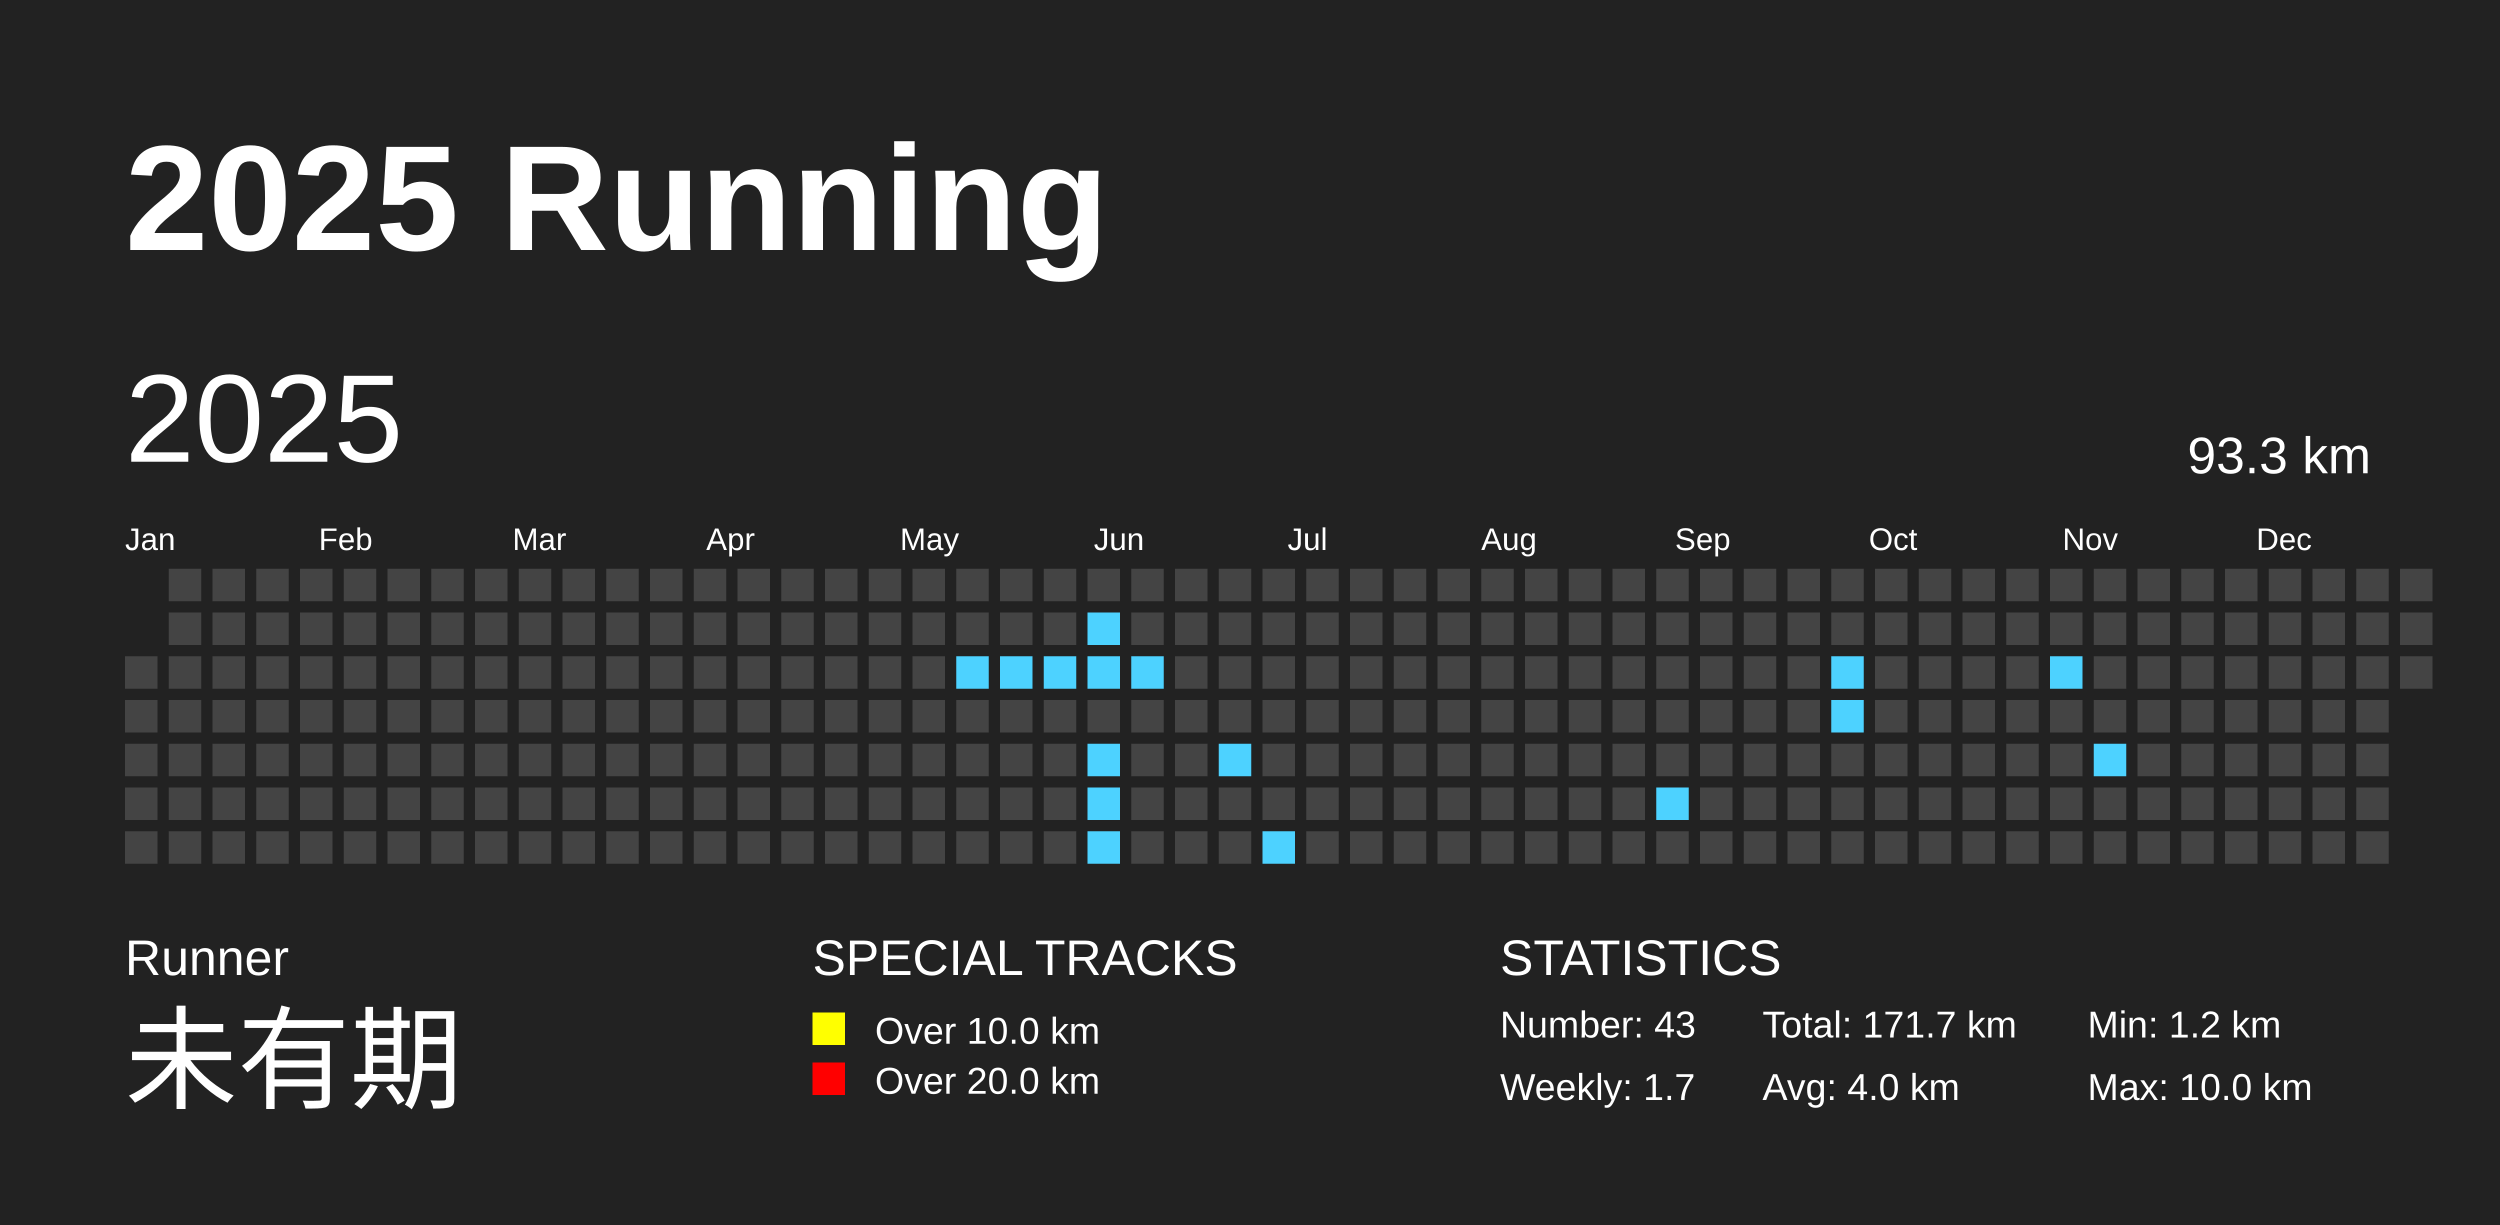
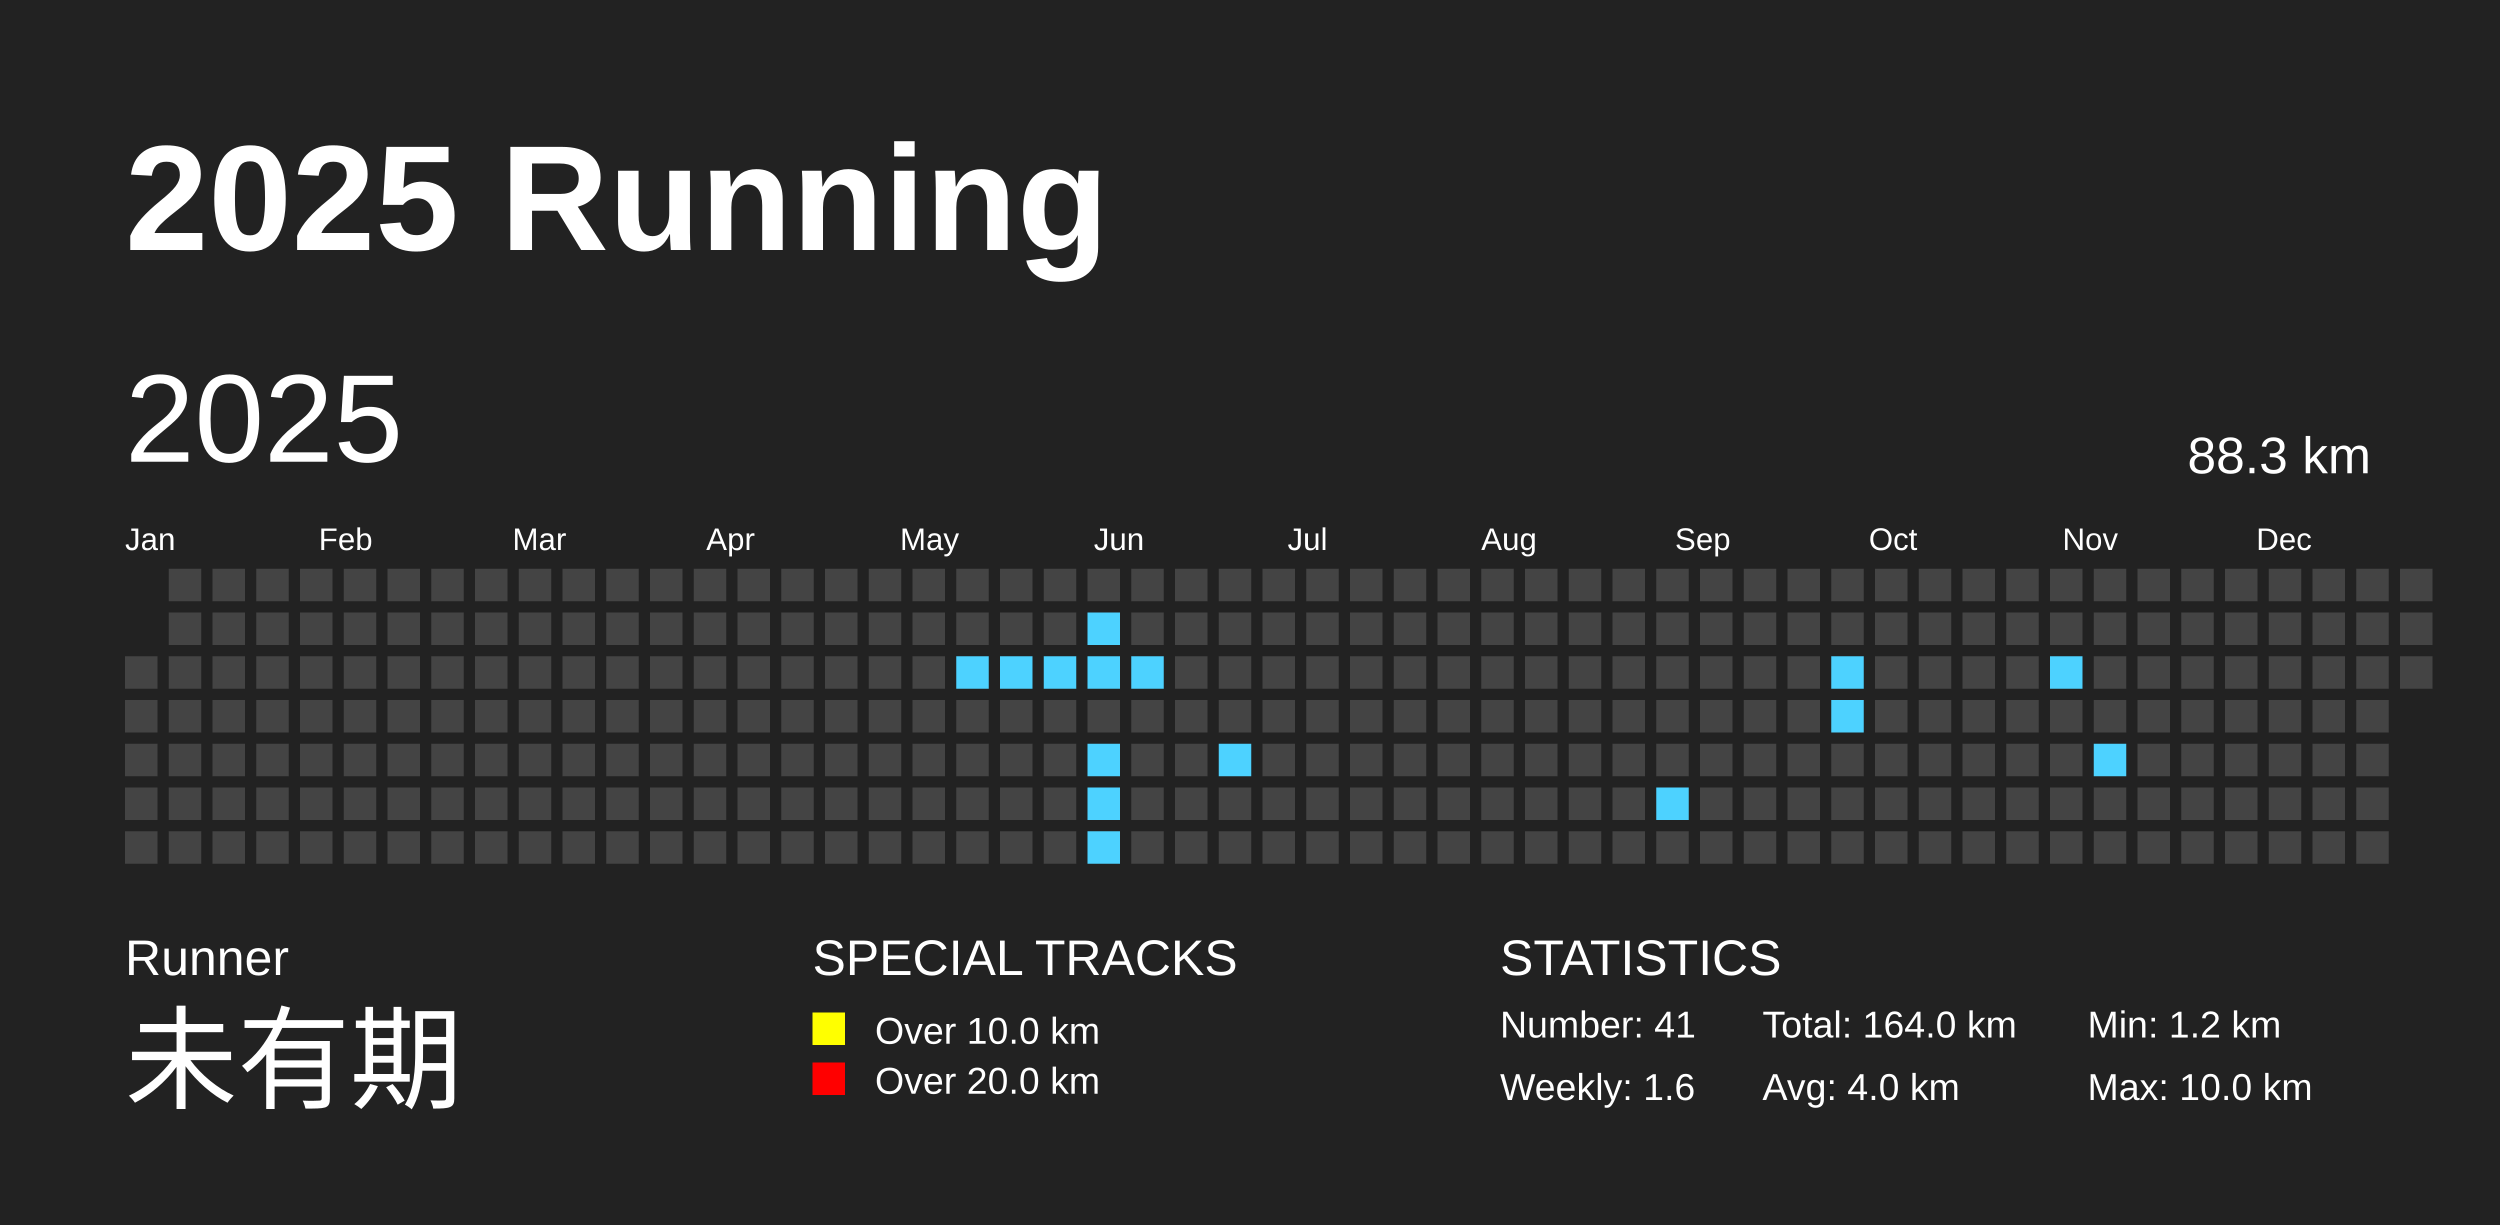
<svg xmlns="http://www.w3.org/2000/svg" baseProfile="full" height="98mm" version="1.1" viewBox="0,0,200,98" width="200mm">
  <defs>
    <pattern height="2" id="indoor-stripe" patternUnits="userSpaceOnUse" width="2">
      <line stroke="white" stroke-opacity="0.45" stroke-width="0.5" x1="0" x2="2" y1="2" y2="0" />
    </pattern>
  </defs>
  <rect fill="#222222" height="98" width="200" x="0" y="0" />
  <text fill="#FFFFFF" style="font-size:12px; font-family:Arial; font-weight:bold;" x="10" y="20">2025 Running</text>
  <text fill="#FFFFFF" style="font-size:4px; font-family:Arial" x="10" y="78">Runner</text>
  <text fill="#FFFFFF" style="font-size:9px; font-family:Arial" x="10" y="88">未有期</text>
  <text fill="#FFFFFF" style="font-size:4px; font-family:Arial" x="65" y="78">SPECIAL TRACKS</text>
  <rect fill="yellow" height="2.6" width="2.6" x="65" y="81" />
  <text fill="#FFFFFF" style="font-size:3px; font-family:Arial" x="70" y="83.5">Over 10.0 km</text>
  <rect fill="red" height="2.6" width="2.6" x="65" y="85" />
  <text fill="#FFFFFF" style="font-size:3px; font-family:Arial" x="70" y="87.5">Over 20.0 km</text>
  <text fill="#FFFFFF" style="font-size:4px; font-family:Arial" x="120" y="78">STATISTICS</text>
-   <text fill="#FFFFFF" style="font-size:3px; font-family:Arial" x="120" y="83">Number: 43</text>
-   <text fill="#FFFFFF" style="font-size:3px; font-family:Arial" x="120" y="88">Weekly: 1.7</text>
-   <text fill="#FFFFFF" style="font-size:3px; font-family:Arial" x="141" y="83">Total: 171.7 km</text>
+   <text fill="#FFFFFF" style="font-size:3px; font-family:Arial" x="120" y="83">Number: 41</text>
+   <text fill="#FFFFFF" style="font-size:3px; font-family:Arial" x="120" y="88">Weekly: 1.6</text>
+   <text fill="#FFFFFF" style="font-size:3px; font-family:Arial" x="141" y="83">Total: 164.0 km</text>
  <text fill="#FFFFFF" style="font-size:3px; font-family:Arial" x="141" y="88">Avg: 4.0 km</text>
  <text fill="#FFFFFF" style="font-size:3px; font-family:Arial" x="167" y="83">Min: 1.2 km</text>
  <text fill="#FFFFFF" style="font-size:3px; font-family:Arial" x="167" y="88">Max: 10.0 km</text>
  <text dominant-baseline="hanging" fill="#FFFFFF" style="font-size:10.0px; font-family:Arial;" x="10" y="30">2025</text>
-   <text dominant-baseline="hanging" fill="#FFFFFF" style="font-size:4.125px; font-family:Arial;" x="175" y="35">93.3 km</text>
+   <text dominant-baseline="hanging" fill="#FFFFFF" style="font-size:4.125px; font-family:Arial;" x="175" y="35">88.3 km</text>
  <text fill="#FFFFFF" style="font-size:2.5px; font-family:Arial" x="10.0" y="44">Jan</text>
  <text fill="#FFFFFF" style="font-size:2.5px; font-family:Arial" x="25.5" y="44">Feb</text>
  <text fill="#FFFFFF" style="font-size:2.5px; font-family:Arial" x="41.0" y="44">Mar</text>
  <text fill="#FFFFFF" style="font-size:2.5px; font-family:Arial" x="56.5" y="44">Apr</text>
  <text fill="#FFFFFF" style="font-size:2.5px; font-family:Arial" x="72.0" y="44">May</text>
  <text fill="#FFFFFF" style="font-size:2.5px; font-family:Arial" x="87.5" y="44">Jun</text>
  <text fill="#FFFFFF" style="font-size:2.5px; font-family:Arial" x="103.0" y="44">Jul</text>
  <text fill="#FFFFFF" style="font-size:2.5px; font-family:Arial" x="118.5" y="44">Aug</text>
  <text fill="#FFFFFF" style="font-size:2.5px; font-family:Arial" x="134.0" y="44">Sep</text>
  <text fill="#FFFFFF" style="font-size:2.5px; font-family:Arial" x="149.5" y="44">Oct</text>
  <text fill="#FFFFFF" style="font-size:2.5px; font-family:Arial" x="165.0" y="44">Nov</text>
  <text fill="#FFFFFF" style="font-size:2.5px; font-family:Arial" x="180.5" y="44">Dec</text>
  <rect fill="#444444" height="2.6" width="2.6" x="10.0" y="52.5" />
  <rect fill="#444444" height="2.6" width="2.6" x="10.0" y="56.0" />
  <rect fill="#444444" height="2.6" width="2.6" x="10.0" y="59.5" />
  <rect fill="#444444" height="2.6" width="2.6" x="10.0" y="63.0" />
  <rect fill="#444444" height="2.6" width="2.6" x="10.0" y="66.5" />
  <rect fill="#444444" height="2.6" width="2.6" x="13.5" y="45.5" />
  <rect fill="#444444" height="2.6" width="2.6" x="13.5" y="49.0" />
  <rect fill="#444444" height="2.6" width="2.6" x="13.5" y="52.5" />
  <rect fill="#444444" height="2.6" width="2.6" x="13.5" y="56.0" />
  <rect fill="#444444" height="2.6" width="2.6" x="13.5" y="59.5" />
  <rect fill="#444444" height="2.6" width="2.6" x="13.5" y="63.0" />
  <rect fill="#444444" height="2.6" width="2.6" x="13.5" y="66.5" />
  <rect fill="#444444" height="2.6" width="2.6" x="17.0" y="45.5" />
  <rect fill="#444444" height="2.6" width="2.6" x="17.0" y="49.0" />
  <rect fill="#444444" height="2.6" width="2.6" x="17.0" y="52.5" />
  <rect fill="#444444" height="2.6" width="2.6" x="17.0" y="56.0" />
  <rect fill="#444444" height="2.6" width="2.6" x="17.0" y="59.5" />
  <rect fill="#444444" height="2.6" width="2.6" x="17.0" y="63.0" />
  <rect fill="#444444" height="2.6" width="2.6" x="17.0" y="66.5" />
  <rect fill="#444444" height="2.6" width="2.6" x="20.5" y="45.5" />
  <rect fill="#444444" height="2.6" width="2.6" x="20.5" y="49.0" />
  <rect fill="#444444" height="2.6" width="2.6" x="20.5" y="52.5" />
  <rect fill="#444444" height="2.6" width="2.6" x="20.5" y="56.0" />
  <rect fill="#444444" height="2.6" width="2.6" x="20.5" y="59.5" />
  <rect fill="#444444" height="2.6" width="2.6" x="20.5" y="63.0" />
  <rect fill="#444444" height="2.6" width="2.6" x="20.5" y="66.5" />
  <rect fill="#444444" height="2.6" width="2.6" x="24.0" y="45.5" />
  <rect fill="#444444" height="2.6" width="2.6" x="24.0" y="49.0" />
  <rect fill="#444444" height="2.6" width="2.6" x="24.0" y="52.5" />
  <rect fill="#444444" height="2.6" width="2.6" x="24.0" y="56.0" />
  <rect fill="#444444" height="2.6" width="2.6" x="24.0" y="59.5" />
  <rect fill="#444444" height="2.6" width="2.6" x="24.0" y="63.0" />
  <rect fill="#444444" height="2.6" width="2.6" x="24.0" y="66.5" />
  <rect fill="#444444" height="2.6" width="2.6" x="27.5" y="45.5" />
  <rect fill="#444444" height="2.6" width="2.6" x="27.5" y="49.0" />
  <rect fill="#444444" height="2.6" width="2.6" x="27.5" y="52.5" />
  <rect fill="#444444" height="2.6" width="2.6" x="27.5" y="56.0" />
  <rect fill="#444444" height="2.6" width="2.6" x="27.5" y="59.5" />
  <rect fill="#444444" height="2.6" width="2.6" x="27.5" y="63.0" />
  <rect fill="#444444" height="2.6" width="2.6" x="27.5" y="66.5" />
  <rect fill="#444444" height="2.6" width="2.6" x="31.0" y="45.5" />
  <rect fill="#444444" height="2.6" width="2.6" x="31.0" y="49.0" />
  <rect fill="#444444" height="2.6" width="2.6" x="31.0" y="52.5" />
  <rect fill="#444444" height="2.6" width="2.6" x="31.0" y="56.0" />
  <rect fill="#444444" height="2.6" width="2.6" x="31.0" y="59.5" />
  <rect fill="#444444" height="2.6" width="2.6" x="31.0" y="63.0" />
  <rect fill="#444444" height="2.6" width="2.6" x="31.0" y="66.5" />
  <rect fill="#444444" height="2.6" width="2.6" x="34.5" y="45.5" />
  <rect fill="#444444" height="2.6" width="2.6" x="34.5" y="49.0" />
  <rect fill="#444444" height="2.6" width="2.6" x="34.5" y="52.5" />
  <rect fill="#444444" height="2.6" width="2.6" x="34.5" y="56.0" />
  <rect fill="#444444" height="2.6" width="2.6" x="34.5" y="59.5" />
  <rect fill="#444444" height="2.6" width="2.6" x="34.5" y="63.0" />
  <rect fill="#444444" height="2.6" width="2.6" x="34.5" y="66.5" />
  <rect fill="#444444" height="2.6" width="2.6" x="38.0" y="45.5" />
  <rect fill="#444444" height="2.6" width="2.6" x="38.0" y="49.0" />
  <rect fill="#444444" height="2.6" width="2.6" x="38.0" y="52.5" />
  <rect fill="#444444" height="2.6" width="2.6" x="38.0" y="56.0" />
  <rect fill="#444444" height="2.6" width="2.6" x="38.0" y="59.5" />
  <rect fill="#444444" height="2.6" width="2.6" x="38.0" y="63.0" />
  <rect fill="#444444" height="2.6" width="2.6" x="38.0" y="66.5" />
  <rect fill="#444444" height="2.6" width="2.6" x="41.5" y="45.5" />
  <rect fill="#444444" height="2.6" width="2.6" x="41.5" y="49.0" />
  <rect fill="#444444" height="2.6" width="2.6" x="41.5" y="52.5" />
  <rect fill="#444444" height="2.6" width="2.6" x="41.5" y="56.0" />
  <rect fill="#444444" height="2.6" width="2.6" x="41.5" y="59.5" />
  <rect fill="#444444" height="2.6" width="2.6" x="41.5" y="63.0" />
  <rect fill="#444444" height="2.6" width="2.6" x="41.5" y="66.5" />
  <rect fill="#444444" height="2.6" width="2.6" x="45.0" y="45.5" />
  <rect fill="#444444" height="2.6" width="2.6" x="45.0" y="49.0" />
  <rect fill="#444444" height="2.6" width="2.6" x="45.0" y="52.5" />
  <rect fill="#444444" height="2.6" width="2.6" x="45.0" y="56.0" />
  <rect fill="#444444" height="2.6" width="2.6" x="45.0" y="59.5" />
  <rect fill="#444444" height="2.6" width="2.6" x="45.0" y="63.0" />
  <rect fill="#444444" height="2.6" width="2.6" x="45.0" y="66.5" />
  <rect fill="#444444" height="2.6" width="2.6" x="48.5" y="45.5" />
  <rect fill="#444444" height="2.6" width="2.6" x="48.5" y="49.0" />
  <rect fill="#444444" height="2.6" width="2.6" x="48.5" y="52.5" />
  <rect fill="#444444" height="2.6" width="2.6" x="48.5" y="56.0" />
  <rect fill="#444444" height="2.6" width="2.6" x="48.5" y="59.5" />
  <rect fill="#444444" height="2.6" width="2.6" x="48.5" y="63.0" />
  <rect fill="#444444" height="2.6" width="2.6" x="48.5" y="66.5" />
  <rect fill="#444444" height="2.6" width="2.6" x="52.0" y="45.5" />
  <rect fill="#444444" height="2.6" width="2.6" x="52.0" y="49.0" />
  <rect fill="#444444" height="2.6" width="2.6" x="52.0" y="52.5" />
  <rect fill="#444444" height="2.6" width="2.6" x="52.0" y="56.0" />
  <rect fill="#444444" height="2.6" width="2.6" x="52.0" y="59.5" />
  <rect fill="#444444" height="2.6" width="2.6" x="52.0" y="63.0" />
  <rect fill="#444444" height="2.6" width="2.6" x="52.0" y="66.5" />
  <rect fill="#444444" height="2.6" width="2.6" x="55.5" y="45.5" />
  <rect fill="#444444" height="2.6" width="2.6" x="55.5" y="49.0" />
  <rect fill="#444444" height="2.6" width="2.6" x="55.5" y="52.5" />
  <rect fill="#444444" height="2.6" width="2.6" x="55.5" y="56.0" />
  <rect fill="#444444" height="2.6" width="2.6" x="55.5" y="59.5" />
  <rect fill="#444444" height="2.6" width="2.6" x="55.5" y="63.0" />
  <rect fill="#444444" height="2.6" width="2.6" x="55.5" y="66.5" />
  <rect fill="#444444" height="2.6" width="2.6" x="59.0" y="45.5" />
  <rect fill="#444444" height="2.6" width="2.6" x="59.0" y="49.0" />
  <rect fill="#444444" height="2.6" width="2.6" x="59.0" y="52.5" />
  <rect fill="#444444" height="2.6" width="2.6" x="59.0" y="56.0" />
  <rect fill="#444444" height="2.6" width="2.6" x="59.0" y="59.5" />
  <rect fill="#444444" height="2.6" width="2.6" x="59.0" y="63.0" />
  <rect fill="#444444" height="2.6" width="2.6" x="59.0" y="66.5" />
  <rect fill="#444444" height="2.6" width="2.6" x="62.5" y="45.5" />
  <rect fill="#444444" height="2.6" width="2.6" x="62.5" y="49.0" />
  <rect fill="#444444" height="2.6" width="2.6" x="62.5" y="52.5" />
  <rect fill="#444444" height="2.6" width="2.6" x="62.5" y="56.0" />
  <rect fill="#444444" height="2.6" width="2.6" x="62.5" y="59.5" />
  <rect fill="#444444" height="2.6" width="2.6" x="62.5" y="63.0" />
  <rect fill="#444444" height="2.6" width="2.6" x="62.5" y="66.5" />
  <rect fill="#444444" height="2.6" width="2.6" x="66.0" y="45.5" />
  <rect fill="#444444" height="2.6" width="2.6" x="66.0" y="49.0" />
  <rect fill="#444444" height="2.6" width="2.6" x="66.0" y="52.5" />
  <rect fill="#444444" height="2.6" width="2.6" x="66.0" y="56.0" />
  <rect fill="#444444" height="2.6" width="2.6" x="66.0" y="59.5" />
  <rect fill="#444444" height="2.6" width="2.6" x="66.0" y="63.0" />
  <rect fill="#444444" height="2.6" width="2.6" x="66.0" y="66.5" />
  <rect fill="#444444" height="2.6" width="2.6" x="69.5" y="45.5" />
  <rect fill="#444444" height="2.6" width="2.6" x="69.5" y="49.0" />
  <rect fill="#444444" height="2.6" width="2.6" x="69.5" y="52.5" />
  <rect fill="#444444" height="2.6" width="2.6" x="69.5" y="56.0" />
  <rect fill="#444444" height="2.6" width="2.6" x="69.5" y="59.5" />
  <rect fill="#444444" height="2.6" width="2.6" x="69.5" y="63.0" />
  <rect fill="#444444" height="2.6" width="2.6" x="69.5" y="66.5" />
  <rect fill="#444444" height="2.6" width="2.6" x="73.0" y="45.5" />
  <rect fill="#444444" height="2.6" width="2.6" x="73.0" y="49.0" />
  <rect fill="#444444" height="2.6" width="2.6" x="73.0" y="52.5" />
  <rect fill="#444444" height="2.6" width="2.6" x="73.0" y="56.0" />
  <rect fill="#444444" height="2.6" width="2.6" x="73.0" y="59.5" />
  <rect fill="#444444" height="2.6" width="2.6" x="73.0" y="63.0" />
  <rect fill="#444444" height="2.6" width="2.6" x="73.0" y="66.5" />
  <rect fill="#444444" height="2.6" width="2.6" x="76.5" y="45.5" />
  <rect fill="#444444" height="2.6" width="2.6" x="76.5" y="49.0" />
  <rect fill="#4DD2FF" height="2.6" width="2.6" x="76.5" y="52.5" />
  <rect fill="#444444" height="2.6" width="2.6" x="76.5" y="56.0" />
  <rect fill="#444444" height="2.6" width="2.6" x="76.5" y="59.5" />
  <rect fill="#444444" height="2.6" width="2.6" x="76.5" y="63.0" />
  <rect fill="#444444" height="2.6" width="2.6" x="76.5" y="66.5" />
  <rect fill="#444444" height="2.6" width="2.6" x="80.0" y="45.5" />
  <rect fill="#444444" height="2.6" width="2.6" x="80.0" y="49.0" />
  <rect fill="#4DD2FF" height="2.6" width="2.6" x="80.0" y="52.5" />
  <rect fill="#444444" height="2.6" width="2.6" x="80.0" y="56.0" />
  <rect fill="#444444" height="2.6" width="2.6" x="80.0" y="59.5" />
  <rect fill="#444444" height="2.6" width="2.6" x="80.0" y="63.0" />
  <rect fill="#444444" height="2.6" width="2.6" x="80.0" y="66.5" />
  <rect fill="#444444" height="2.6" width="2.6" x="83.5" y="45.5" />
  <rect fill="#444444" height="2.6" width="2.6" x="83.5" y="49.0" />
  <rect fill="#4DD2FF" height="2.6" width="2.6" x="83.5" y="52.5" />
  <rect fill="#444444" height="2.6" width="2.6" x="83.5" y="56.0" />
  <rect fill="#444444" height="2.6" width="2.6" x="83.5" y="59.5" />
  <rect fill="#444444" height="2.6" width="2.6" x="83.5" y="63.0" />
  <rect fill="#444444" height="2.6" width="2.6" x="83.5" y="66.5" />
  <rect fill="#444444" height="2.6" width="2.6" x="87.0" y="45.5" />
  <rect fill="#4DD2FF" height="2.6" width="2.6" x="87.0" y="49.0" />
  <rect fill="#4DD2FF" height="2.6" width="2.6" x="87.0" y="52.5" />
  <rect fill="#444444" height="2.6" width="2.6" x="87.0" y="56.0" />
  <rect fill="#4DD2FF" height="2.6" width="2.6" x="87.0" y="59.5" />
  <rect fill="#4DD2FF" height="2.6" width="2.6" x="87.0" y="63.0" />
  <rect fill="#4DD2FF" height="2.6" width="2.6" x="87.0" y="66.5" />
  <rect fill="#444444" height="2.6" width="2.6" x="90.5" y="45.5" />
  <rect fill="#444444" height="2.6" width="2.6" x="90.5" y="49.0" />
  <rect fill="#4DD2FF" height="2.6" width="2.6" x="90.5" y="52.5" />
  <rect fill="#444444" height="2.6" width="2.6" x="90.5" y="56.0" />
  <rect fill="#444444" height="2.6" width="2.6" x="90.5" y="59.5" />
  <rect fill="#444444" height="2.6" width="2.6" x="90.5" y="63.0" />
  <rect fill="#444444" height="2.6" width="2.6" x="90.5" y="66.5" />
  <rect fill="#444444" height="2.6" width="2.6" x="94.0" y="45.5" />
  <rect fill="#444444" height="2.6" width="2.6" x="94.0" y="49.0" />
  <rect fill="#444444" height="2.6" width="2.6" x="94.0" y="52.5" />
  <rect fill="#444444" height="2.6" width="2.6" x="94.0" y="56.0" />
  <rect fill="#444444" height="2.6" width="2.6" x="94.0" y="59.5" />
  <rect fill="#444444" height="2.6" width="2.6" x="94.0" y="63.0" />
  <rect fill="#444444" height="2.6" width="2.6" x="94.0" y="66.5" />
  <rect fill="#444444" height="2.6" width="2.6" x="97.5" y="45.5" />
  <rect fill="#444444" height="2.6" width="2.6" x="97.5" y="49.0" />
  <rect fill="#444444" height="2.6" width="2.6" x="97.5" y="52.5" />
  <rect fill="#444444" height="2.6" width="2.6" x="97.5" y="56.0" />
  <rect fill="#4DD2FF" height="2.6" width="2.6" x="97.5" y="59.5" />
  <rect fill="#444444" height="2.6" width="2.6" x="97.5" y="63.0" />
  <rect fill="#444444" height="2.6" width="2.6" x="97.5" y="66.5" />
  <rect fill="#444444" height="2.6" width="2.6" x="101.0" y="45.5" />
  <rect fill="#444444" height="2.6" width="2.6" x="101.0" y="49.0" />
  <rect fill="#444444" height="2.6" width="2.6" x="101.0" y="52.5" />
  <rect fill="#444444" height="2.6" width="2.6" x="101.0" y="56.0" />
  <rect fill="#444444" height="2.6" width="2.6" x="101.0" y="59.5" />
  <rect fill="#444444" height="2.6" width="2.6" x="101.0" y="63.0" />
-   <rect fill="#4DD2FF" height="2.6" width="2.6" x="101.0" y="66.5" />
+   <rect fill="#444444" height="2.6" width="2.6" x="101.0" y="66.5" />
  <rect fill="#444444" height="2.6" width="2.6" x="104.5" y="45.5" />
  <rect fill="#444444" height="2.6" width="2.6" x="104.5" y="49.0" />
  <rect fill="#444444" height="2.6" width="2.6" x="104.5" y="52.5" />
  <rect fill="#444444" height="2.6" width="2.6" x="104.5" y="56.0" />
  <rect fill="#444444" height="2.6" width="2.6" x="104.5" y="59.5" />
  <rect fill="#444444" height="2.6" width="2.6" x="104.5" y="63.0" />
  <rect fill="#444444" height="2.6" width="2.6" x="104.5" y="66.5" />
  <rect fill="#444444" height="2.6" width="2.6" x="108.0" y="45.5" />
  <rect fill="#444444" height="2.6" width="2.6" x="108.0" y="49.0" />
  <rect fill="#444444" height="2.6" width="2.6" x="108.0" y="52.5" />
  <rect fill="#444444" height="2.6" width="2.6" x="108.0" y="56.0" />
  <rect fill="#444444" height="2.6" width="2.6" x="108.0" y="59.5" />
  <rect fill="#444444" height="2.6" width="2.6" x="108.0" y="63.0" />
  <rect fill="#444444" height="2.6" width="2.6" x="108.0" y="66.5" />
  <rect fill="#444444" height="2.6" width="2.6" x="111.5" y="45.5" />
  <rect fill="#444444" height="2.6" width="2.6" x="111.5" y="49.0" />
  <rect fill="#444444" height="2.6" width="2.6" x="111.5" y="52.5" />
  <rect fill="#444444" height="2.6" width="2.6" x="111.5" y="56.0" />
  <rect fill="#444444" height="2.6" width="2.6" x="111.5" y="59.5" />
  <rect fill="#444444" height="2.6" width="2.6" x="111.5" y="63.0" />
  <rect fill="#444444" height="2.6" width="2.6" x="111.5" y="66.5" />
  <rect fill="#444444" height="2.6" width="2.6" x="115.0" y="45.5" />
  <rect fill="#444444" height="2.6" width="2.6" x="115.0" y="49.0" />
  <rect fill="#444444" height="2.6" width="2.6" x="115.0" y="52.5" />
  <rect fill="#444444" height="2.6" width="2.6" x="115.0" y="56.0" />
  <rect fill="#444444" height="2.6" width="2.6" x="115.0" y="59.5" />
  <rect fill="#444444" height="2.6" width="2.6" x="115.0" y="63.0" />
  <rect fill="#444444" height="2.6" width="2.6" x="115.0" y="66.5" />
  <rect fill="#444444" height="2.6" width="2.6" x="118.5" y="45.5" />
  <rect fill="#444444" height="2.6" width="2.6" x="118.5" y="49.0" />
  <rect fill="#444444" height="2.6" width="2.6" x="118.5" y="52.5" />
  <rect fill="#444444" height="2.6" width="2.6" x="118.5" y="56.0" />
  <rect fill="#444444" height="2.6" width="2.6" x="118.5" y="59.5" />
  <rect fill="#444444" height="2.6" width="2.6" x="118.5" y="63.0" />
  <rect fill="#444444" height="2.6" width="2.6" x="118.5" y="66.5" />
  <rect fill="#444444" height="2.6" width="2.6" x="122.0" y="45.5" />
  <rect fill="#444444" height="2.6" width="2.6" x="122.0" y="49.0" />
  <rect fill="#444444" height="2.6" width="2.6" x="122.0" y="52.5" />
  <rect fill="#444444" height="2.6" width="2.6" x="122.0" y="56.0" />
  <rect fill="#444444" height="2.6" width="2.6" x="122.0" y="59.5" />
  <rect fill="#444444" height="2.6" width="2.6" x="122.0" y="63.0" />
  <rect fill="#444444" height="2.6" width="2.6" x="122.0" y="66.5" />
  <rect fill="#444444" height="2.6" width="2.6" x="125.5" y="45.5" />
  <rect fill="#444444" height="2.6" width="2.6" x="125.5" y="49.0" />
  <rect fill="#444444" height="2.6" width="2.6" x="125.5" y="52.5" />
  <rect fill="#444444" height="2.6" width="2.6" x="125.5" y="56.0" />
  <rect fill="#444444" height="2.6" width="2.6" x="125.5" y="59.5" />
  <rect fill="#444444" height="2.6" width="2.6" x="125.5" y="63.0" />
  <rect fill="#444444" height="2.6" width="2.6" x="125.5" y="66.5" />
  <rect fill="#444444" height="2.6" width="2.6" x="129.0" y="45.5" />
  <rect fill="#444444" height="2.6" width="2.6" x="129.0" y="49.0" />
  <rect fill="#444444" height="2.6" width="2.6" x="129.0" y="52.5" />
  <rect fill="#444444" height="2.6" width="2.6" x="129.0" y="56.0" />
  <rect fill="#444444" height="2.6" width="2.6" x="129.0" y="59.5" />
  <rect fill="#444444" height="2.6" width="2.6" x="129.0" y="63.0" />
  <rect fill="#444444" height="2.6" width="2.6" x="129.0" y="66.5" />
  <rect fill="#444444" height="2.6" width="2.6" x="132.5" y="45.5" />
  <rect fill="#444444" height="2.6" width="2.6" x="132.5" y="49.0" />
  <rect fill="#444444" height="2.6" width="2.6" x="132.5" y="52.5" />
  <rect fill="#444444" height="2.6" width="2.6" x="132.5" y="56.0" />
  <rect fill="#444444" height="2.6" width="2.6" x="132.5" y="59.5" />
  <rect fill="#4DD2FF" height="2.6" width="2.6" x="132.5" y="63.0" />
  <rect fill="#444444" height="2.6" width="2.6" x="132.5" y="66.5" />
  <rect fill="#444444" height="2.6" width="2.6" x="136.0" y="45.5" />
  <rect fill="#444444" height="2.6" width="2.6" x="136.0" y="49.0" />
  <rect fill="#444444" height="2.6" width="2.6" x="136.0" y="52.5" />
  <rect fill="#444444" height="2.6" width="2.6" x="136.0" y="56.0" />
  <rect fill="#444444" height="2.6" width="2.6" x="136.0" y="59.5" />
  <rect fill="#444444" height="2.6" width="2.6" x="136.0" y="63.0" />
  <rect fill="#444444" height="2.6" width="2.6" x="136.0" y="66.5" />
  <rect fill="#444444" height="2.6" width="2.6" x="139.5" y="45.5" />
  <rect fill="#444444" height="2.6" width="2.6" x="139.5" y="49.0" />
  <rect fill="#444444" height="2.6" width="2.6" x="139.5" y="52.5" />
  <rect fill="#444444" height="2.6" width="2.6" x="139.5" y="56.0" />
  <rect fill="#444444" height="2.6" width="2.6" x="139.5" y="59.5" />
  <rect fill="#444444" height="2.6" width="2.6" x="139.5" y="63.0" />
  <rect fill="#444444" height="2.6" width="2.6" x="139.5" y="66.5" />
  <rect fill="#444444" height="2.6" width="2.6" x="143.0" y="45.5" />
  <rect fill="#444444" height="2.6" width="2.6" x="143.0" y="49.0" />
  <rect fill="#444444" height="2.6" width="2.6" x="143.0" y="52.5" />
  <rect fill="#444444" height="2.6" width="2.6" x="143.0" y="56.0" />
  <rect fill="#444444" height="2.6" width="2.6" x="143.0" y="59.5" />
  <rect fill="#444444" height="2.6" width="2.6" x="143.0" y="63.0" />
  <rect fill="#444444" height="2.6" width="2.6" x="143.0" y="66.5" />
  <rect fill="#444444" height="2.6" width="2.6" x="146.5" y="45.5" />
  <rect fill="#444444" height="2.6" width="2.6" x="146.5" y="49.0" />
  <rect fill="#4DD2FF" height="2.6" width="2.6" x="146.5" y="52.5" />
  <rect fill="#4DD2FF" height="2.6" width="2.6" x="146.5" y="56.0" />
  <rect fill="#444444" height="2.6" width="2.6" x="146.5" y="59.5" />
  <rect fill="#444444" height="2.6" width="2.6" x="146.5" y="63.0" />
  <rect fill="#444444" height="2.6" width="2.6" x="146.5" y="66.5" />
  <rect fill="#444444" height="2.6" width="2.6" x="150.0" y="45.5" />
  <rect fill="#444444" height="2.6" width="2.6" x="150.0" y="49.0" />
  <rect fill="#444444" height="2.6" width="2.6" x="150.0" y="52.5" />
  <rect fill="#444444" height="2.6" width="2.6" x="150.0" y="56.0" />
  <rect fill="#444444" height="2.6" width="2.6" x="150.0" y="59.5" />
  <rect fill="#444444" height="2.6" width="2.6" x="150.0" y="63.0" />
  <rect fill="#444444" height="2.6" width="2.6" x="150.0" y="66.5" />
  <rect fill="#444444" height="2.6" width="2.6" x="153.5" y="45.5" />
  <rect fill="#444444" height="2.6" width="2.6" x="153.5" y="49.0" />
  <rect fill="#444444" height="2.6" width="2.6" x="153.5" y="52.5" />
  <rect fill="#444444" height="2.6" width="2.6" x="153.5" y="56.0" />
  <rect fill="#444444" height="2.6" width="2.6" x="153.5" y="59.5" />
  <rect fill="#444444" height="2.6" width="2.6" x="153.5" y="63.0" />
  <rect fill="#444444" height="2.6" width="2.6" x="153.5" y="66.5" />
  <rect fill="#444444" height="2.6" width="2.6" x="157.0" y="45.5" />
  <rect fill="#444444" height="2.6" width="2.6" x="157.0" y="49.0" />
  <rect fill="#444444" height="2.6" width="2.6" x="157.0" y="52.5" />
  <rect fill="#444444" height="2.6" width="2.6" x="157.0" y="56.0" />
  <rect fill="#444444" height="2.6" width="2.6" x="157.0" y="59.5" />
  <rect fill="#444444" height="2.6" width="2.6" x="157.0" y="63.0" />
  <rect fill="#444444" height="2.6" width="2.6" x="157.0" y="66.5" />
  <rect fill="#444444" height="2.6" width="2.6" x="160.5" y="45.5" />
  <rect fill="#444444" height="2.6" width="2.6" x="160.5" y="49.0" />
  <rect fill="#444444" height="2.6" width="2.6" x="160.5" y="52.5" />
  <rect fill="#444444" height="2.6" width="2.6" x="160.5" y="56.0" />
  <rect fill="#444444" height="2.6" width="2.6" x="160.5" y="59.5" />
  <rect fill="#444444" height="2.6" width="2.6" x="160.5" y="63.0" />
  <rect fill="#444444" height="2.6" width="2.6" x="160.5" y="66.5" />
  <rect fill="#444444" height="2.6" width="2.6" x="164.0" y="45.5" />
  <rect fill="#444444" height="2.6" width="2.6" x="164.0" y="49.0" />
  <rect fill="#4DD2FF" height="2.6" width="2.6" x="164.0" y="52.5" />
  <rect fill="#444444" height="2.6" width="2.6" x="164.0" y="56.0" />
  <rect fill="#444444" height="2.6" width="2.6" x="164.0" y="59.5" />
  <rect fill="#444444" height="2.6" width="2.6" x="164.0" y="63.0" />
  <rect fill="#444444" height="2.6" width="2.6" x="164.0" y="66.5" />
  <rect fill="#444444" height="2.6" width="2.6" x="167.5" y="45.5" />
  <rect fill="#444444" height="2.6" width="2.6" x="167.5" y="49.0" />
  <rect fill="#444444" height="2.6" width="2.6" x="167.5" y="52.5" />
  <rect fill="#444444" height="2.6" width="2.6" x="167.5" y="56.0" />
  <rect fill="#4DD2FF" height="2.6" width="2.6" x="167.5" y="59.5" />
  <rect fill="#444444" height="2.6" width="2.6" x="167.5" y="63.0" />
  <rect fill="#444444" height="2.6" width="2.6" x="167.5" y="66.5" />
  <rect fill="#444444" height="2.6" width="2.6" x="171.0" y="45.5" />
  <rect fill="#444444" height="2.6" width="2.6" x="171.0" y="49.0" />
  <rect fill="#444444" height="2.6" width="2.6" x="171.0" y="52.5" />
  <rect fill="#444444" height="2.6" width="2.6" x="171.0" y="56.0" />
  <rect fill="#444444" height="2.6" width="2.6" x="171.0" y="59.5" />
  <rect fill="#444444" height="2.6" width="2.6" x="171.0" y="63.0" />
  <rect fill="#444444" height="2.6" width="2.6" x="171.0" y="66.5" />
  <rect fill="#444444" height="2.6" width="2.6" x="174.5" y="45.5" />
  <rect fill="#444444" height="2.6" width="2.6" x="174.5" y="49.0" />
  <rect fill="#444444" height="2.6" width="2.6" x="174.5" y="52.5" />
  <rect fill="#444444" height="2.6" width="2.6" x="174.5" y="56.0" />
  <rect fill="#444444" height="2.6" width="2.6" x="174.5" y="59.5" />
  <rect fill="#444444" height="2.6" width="2.6" x="174.5" y="63.0" />
  <rect fill="#444444" height="2.6" width="2.6" x="174.5" y="66.5" />
  <rect fill="#444444" height="2.6" width="2.6" x="178.0" y="45.5" />
  <rect fill="#444444" height="2.6" width="2.6" x="178.0" y="49.0" />
  <rect fill="#444444" height="2.6" width="2.6" x="178.0" y="52.5" />
  <rect fill="#444444" height="2.6" width="2.6" x="178.0" y="56.0" />
  <rect fill="#444444" height="2.6" width="2.6" x="178.0" y="59.5" />
  <rect fill="#444444" height="2.6" width="2.6" x="178.0" y="63.0" />
  <rect fill="#444444" height="2.6" width="2.6" x="178.0" y="66.5" />
  <rect fill="#444444" height="2.6" width="2.6" x="181.5" y="45.5" />
  <rect fill="#444444" height="2.6" width="2.6" x="181.5" y="49.0" />
  <rect fill="#444444" height="2.6" width="2.6" x="181.5" y="52.5" />
  <rect fill="#444444" height="2.6" width="2.6" x="181.5" y="56.0" />
  <rect fill="#444444" height="2.6" width="2.6" x="181.5" y="59.5" />
  <rect fill="#444444" height="2.6" width="2.6" x="181.5" y="63.0" />
  <rect fill="#444444" height="2.6" width="2.6" x="181.5" y="66.5" />
  <rect fill="#444444" height="2.6" width="2.6" x="185.0" y="45.5" />
  <rect fill="#444444" height="2.6" width="2.6" x="185.0" y="49.0" />
  <rect fill="#444444" height="2.6" width="2.6" x="185.0" y="52.5" />
  <rect fill="#444444" height="2.6" width="2.6" x="185.0" y="56.0" />
  <rect fill="#444444" height="2.6" width="2.6" x="185.0" y="59.5" />
  <rect fill="#444444" height="2.6" width="2.6" x="185.0" y="63.0" />
  <rect fill="#444444" height="2.6" width="2.6" x="185.0" y="66.5" />
  <rect fill="#444444" height="2.6" width="2.6" x="188.5" y="45.5" />
  <rect fill="#444444" height="2.6" width="2.6" x="188.5" y="49.0" />
  <rect fill="#444444" height="2.6" width="2.6" x="188.5" y="52.5" />
  <rect fill="#444444" height="2.6" width="2.6" x="188.5" y="56.0" />
  <rect fill="#444444" height="2.6" width="2.6" x="188.5" y="59.5" />
  <rect fill="#444444" height="2.6" width="2.6" x="188.5" y="63.0" />
  <rect fill="#444444" height="2.6" width="2.6" x="188.5" y="66.5" />
  <rect fill="#444444" height="2.6" width="2.6" x="192.0" y="45.5" />
  <rect fill="#444444" height="2.6" width="2.6" x="192.0" y="49.0" />
  <rect fill="#444444" height="2.6" width="2.6" x="192.0" y="52.5" />
</svg>
